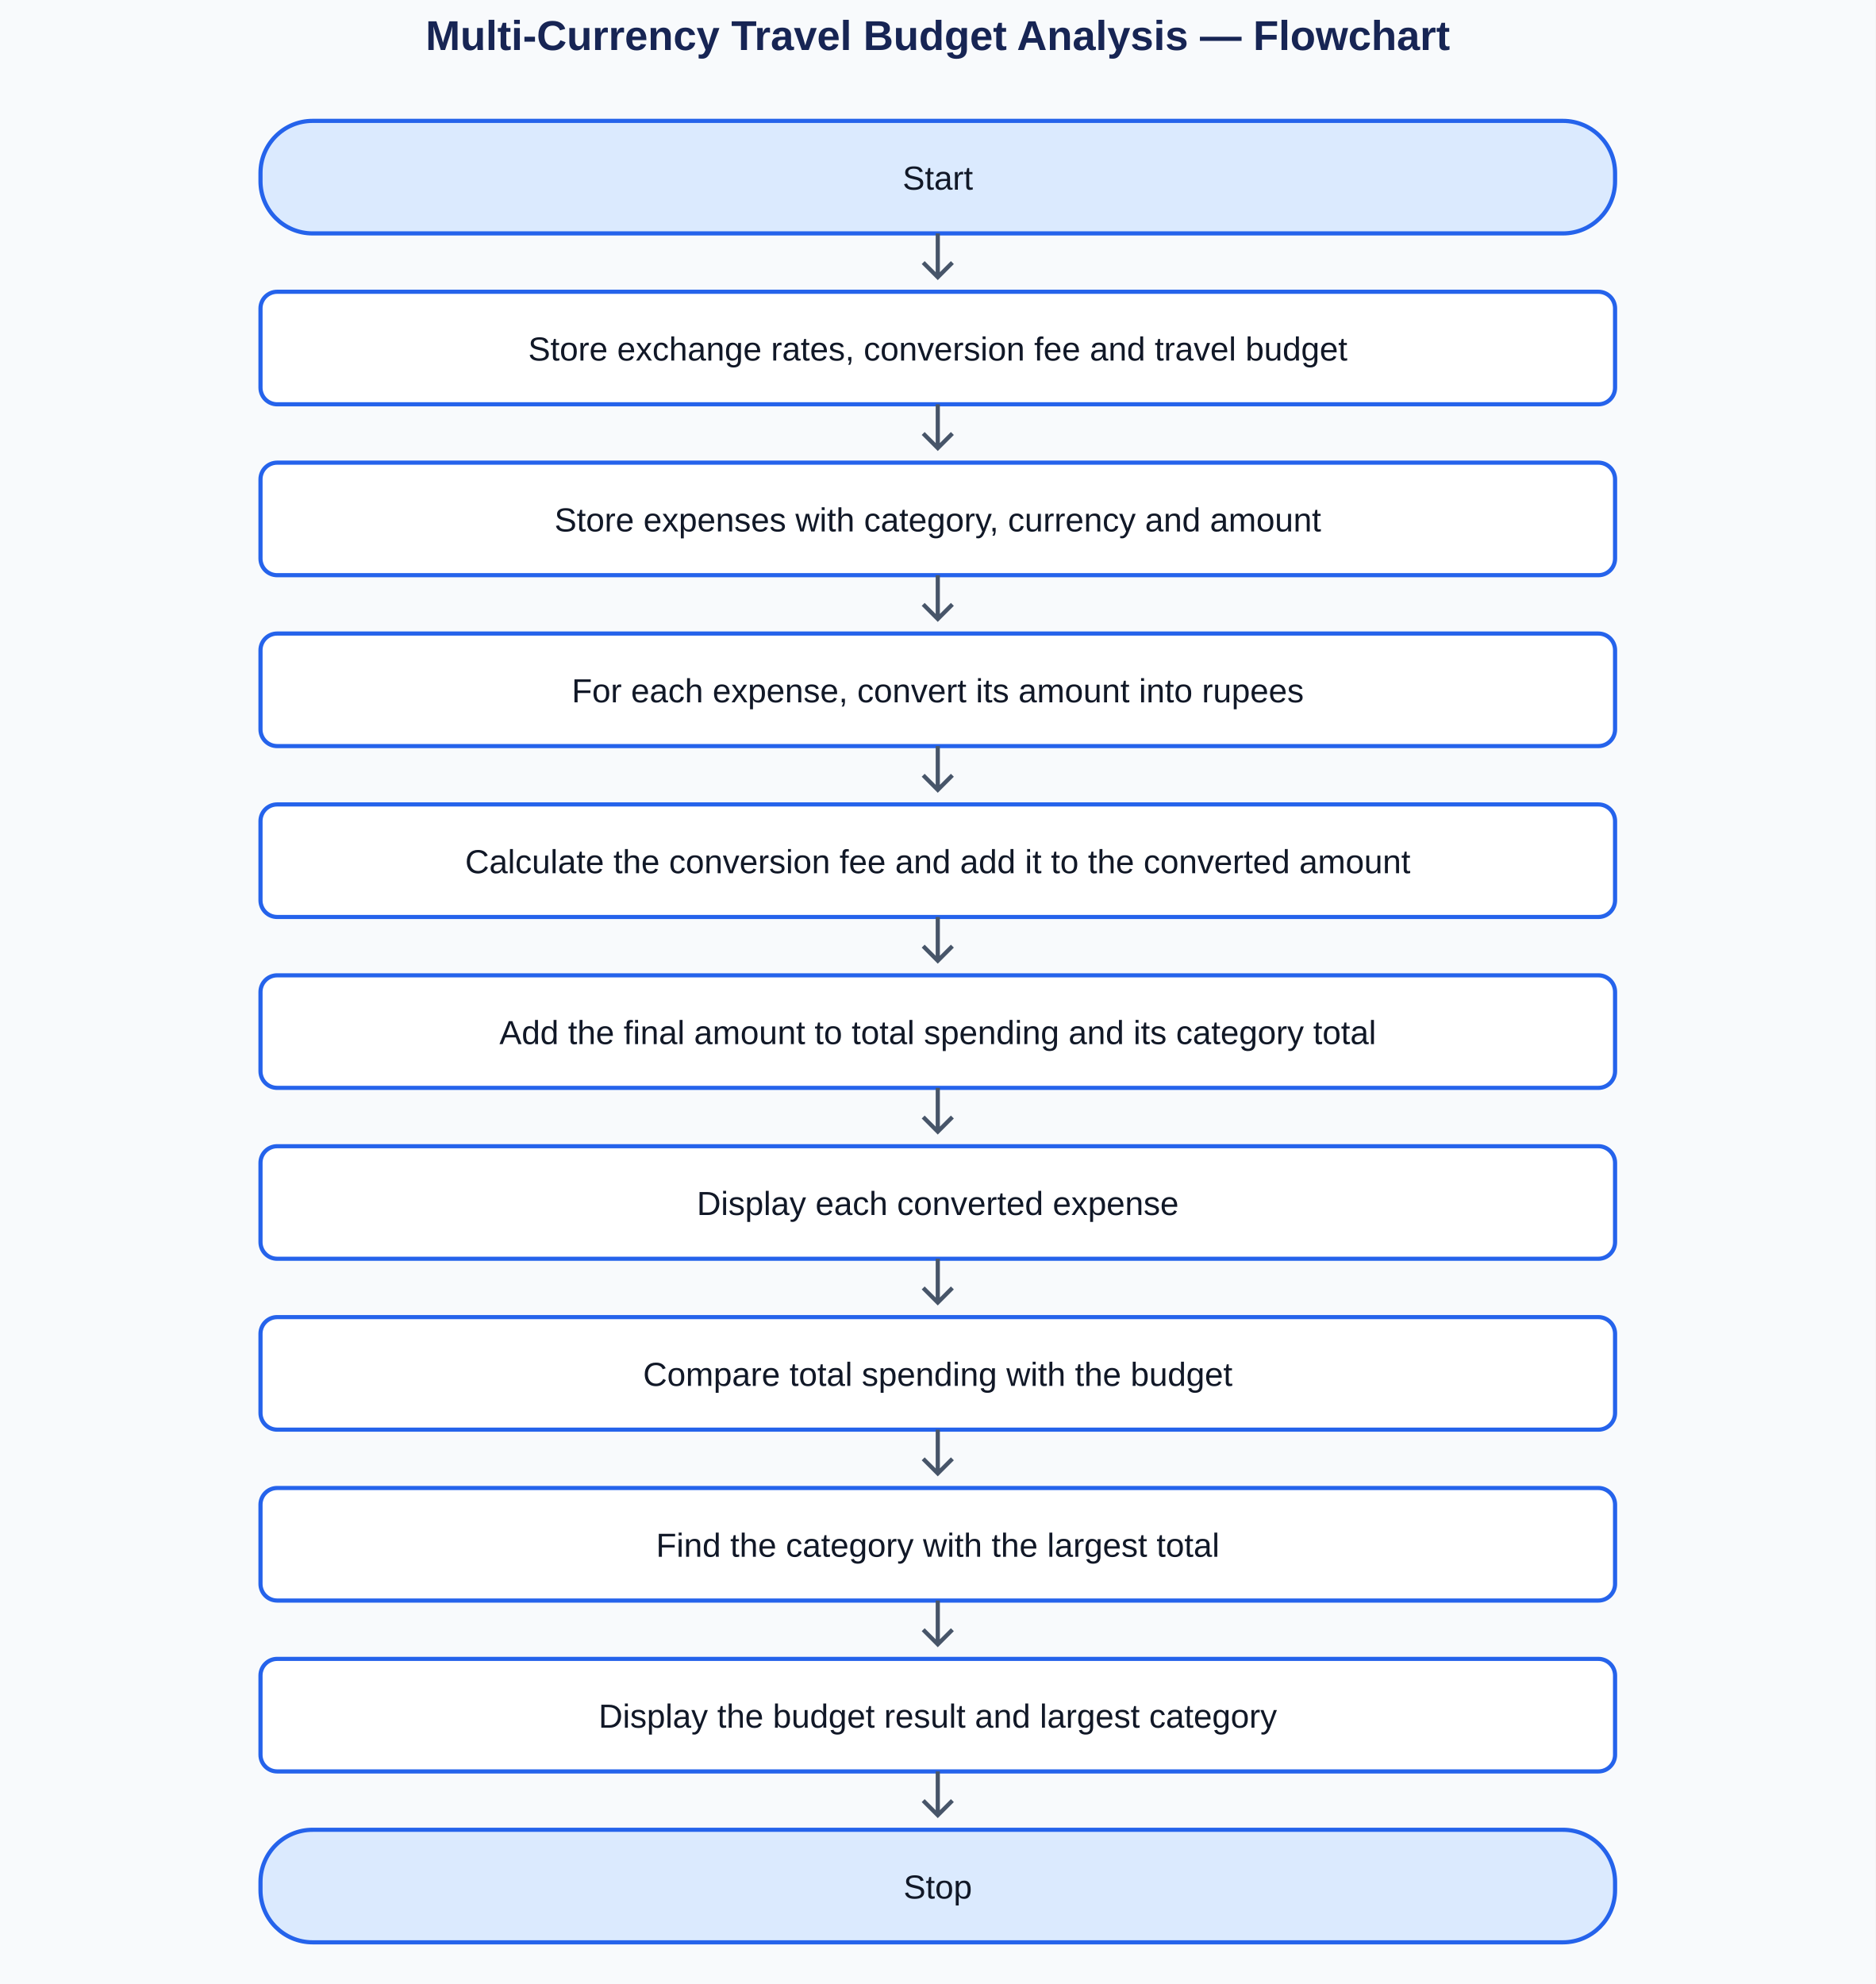
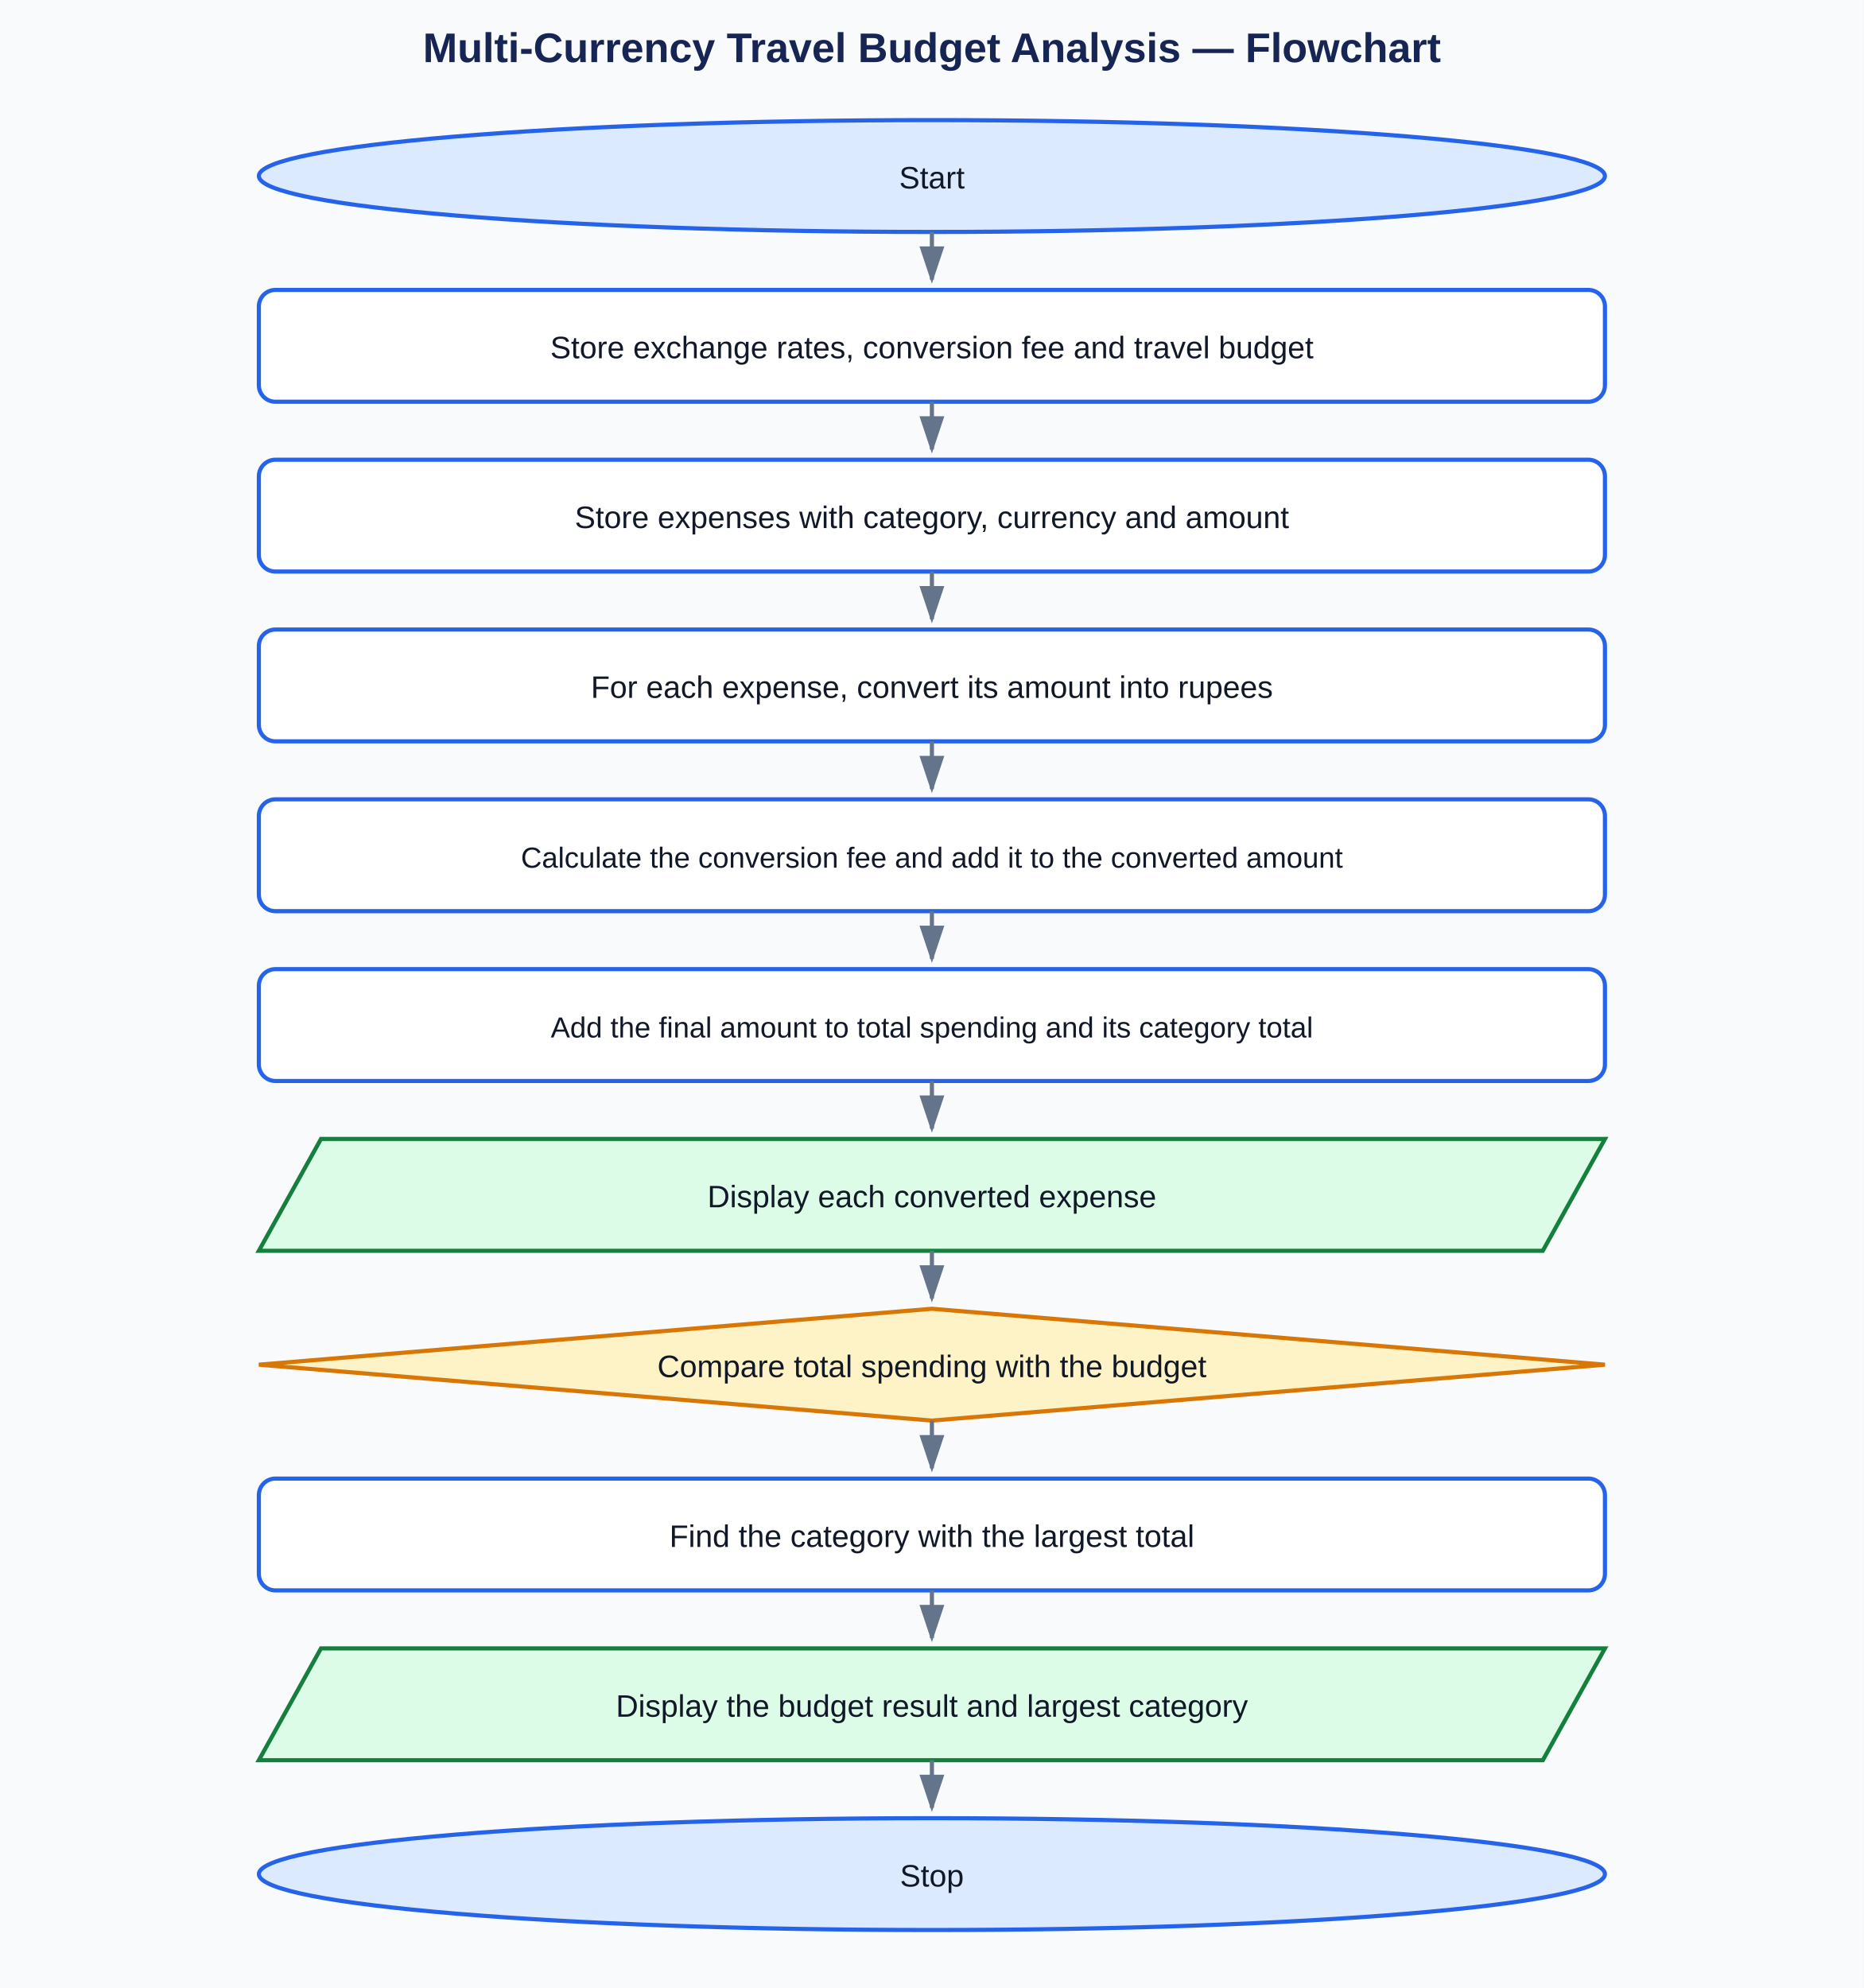
- <svg xmlns="http://www.w3.org/2000/svg" width="900" height="952" viewBox="0 0 900 952">
+ <svg xmlns="http://www.w3.org/2000/svg" width="900" height="960" viewBox="0 0 900 960">
+   <defs>
+     <marker id="arrow" markerWidth="10" markerHeight="10" refX="8" refY="3" orient="auto">
+       <path d="M0 0 L0 6 L9 3 z" fill="#64748b" />
+     </marker>
+   </defs>
  <rect width="100%" height="100%" fill="#f8fafc" />
-   <text x="450" y="24" text-anchor="middle" font-family="Arial" font-size="20" font-weight="bold" fill="#172554">Multi-Currency Travel Budget Analysis — Flowchart</text>
-   <rect x="125" y="58" width="650" height="54" rx="25" fill="#dbeafe" stroke="#2563eb" stroke-width="2" />
-   <text x="450" y="91" text-anchor="middle" font-family="Arial" font-size="16" fill="#111827">Start</text>
-   <path d="M450 112 V133 M443 126 L450 133 L457 126" stroke="#475569" stroke-width="2" fill="none" />
+   <text x="450" y="30" text-anchor="middle" font-family="Arial" font-size="20" font-weight="bold" fill="#172554">Multi-Currency Travel Budget Analysis — Flowchart</text>
+   <ellipse cx="450" cy="85" rx="325" ry="27" fill="#dbeafe" stroke="#2563eb" stroke-width="2" />
+   <text x="450" y="91" text-anchor="middle" font-family="Arial" font-size="15" fill="#111827">Start</text>
+   <path d="M450 112 V135" stroke="#64748b" stroke-width="2" fill="none" marker-end="url(#arrow)" />
  <rect x="125" y="140" width="650" height="54" rx="8" fill="#ffffff" stroke="#2563eb" stroke-width="2" />
-   <text x="450" y="173" text-anchor="middle" font-family="Arial" font-size="16" fill="#111827">Store exchange rates, conversion fee and travel budget</text>
-   <path d="M450 194 V215 M443 208 L450 215 L457 208" stroke="#475569" stroke-width="2" fill="none" />
+   <text x="450" y="173" text-anchor="middle" font-family="Arial" font-size="15" fill="#111827">Store exchange rates, conversion fee and travel budget</text>
+   <path d="M450 194 V217" stroke="#64748b" stroke-width="2" fill="none" marker-end="url(#arrow)" />
  <rect x="125" y="222" width="650" height="54" rx="8" fill="#ffffff" stroke="#2563eb" stroke-width="2" />
-   <text x="450" y="255" text-anchor="middle" font-family="Arial" font-size="16" fill="#111827">Store expenses with category, currency and amount</text>
-   <path d="M450 276 V297 M443 290 L450 297 L457 290" stroke="#475569" stroke-width="2" fill="none" />
+   <text x="450" y="255" text-anchor="middle" font-family="Arial" font-size="15" fill="#111827">Store expenses with category, currency and amount</text>
+   <path d="M450 276 V299" stroke="#64748b" stroke-width="2" fill="none" marker-end="url(#arrow)" />
  <rect x="125" y="304" width="650" height="54" rx="8" fill="#ffffff" stroke="#2563eb" stroke-width="2" />
-   <text x="450" y="337" text-anchor="middle" font-family="Arial" font-size="16" fill="#111827">For each expense, convert its amount into rupees</text>
-   <path d="M450 358 V379 M443 372 L450 379 L457 372" stroke="#475569" stroke-width="2" fill="none" />
+   <text x="450" y="337" text-anchor="middle" font-family="Arial" font-size="15" fill="#111827">For each expense, convert its amount into rupees</text>
+   <path d="M450 358 V381" stroke="#64748b" stroke-width="2" fill="none" marker-end="url(#arrow)" />
  <rect x="125" y="386" width="650" height="54" rx="8" fill="#ffffff" stroke="#2563eb" stroke-width="2" />
-   <text x="450" y="419" text-anchor="middle" font-family="Arial" font-size="16" fill="#111827">Calculate the conversion fee and add it to the converted amount</text>
-   <path d="M450 440 V461 M443 454 L450 461 L457 454" stroke="#475569" stroke-width="2" fill="none" />
+   <text x="450" y="419" text-anchor="middle" font-family="Arial" font-size="14" fill="#111827">Calculate the conversion fee and add it to the converted amount</text>
+   <path d="M450 440 V463" stroke="#64748b" stroke-width="2" fill="none" marker-end="url(#arrow)" />
  <rect x="125" y="468" width="650" height="54" rx="8" fill="#ffffff" stroke="#2563eb" stroke-width="2" />
-   <text x="450" y="501" text-anchor="middle" font-family="Arial" font-size="16" fill="#111827">Add the final amount to total spending and its category total</text>
-   <path d="M450 522 V543 M443 536 L450 543 L457 536" stroke="#475569" stroke-width="2" fill="none" />
-   <rect x="125" y="550" width="650" height="54" rx="8" fill="#ffffff" stroke="#2563eb" stroke-width="2" />
-   <text x="450" y="583" text-anchor="middle" font-family="Arial" font-size="16" fill="#111827">Display each converted expense</text>
-   <path d="M450 604 V625 M443 618 L450 625 L457 618" stroke="#475569" stroke-width="2" fill="none" />
-   <rect x="125" y="632" width="650" height="54" rx="8" fill="#ffffff" stroke="#2563eb" stroke-width="2" />
-   <text x="450" y="665" text-anchor="middle" font-family="Arial" font-size="16" fill="#111827">Compare total spending with the budget</text>
-   <path d="M450 686 V707 M443 700 L450 707 L457 700" stroke="#475569" stroke-width="2" fill="none" />
+   <text x="450" y="501" text-anchor="middle" font-family="Arial" font-size="14" fill="#111827">Add the final amount to total spending and its category total</text>
+   <path d="M450 522 V545" stroke="#64748b" stroke-width="2" fill="none" marker-end="url(#arrow)" />
+   <polygon points="155,550 775,550 745,604 125,604" fill="#dcfce7" stroke="#15803d" stroke-width="2" />
+   <text x="450" y="583" text-anchor="middle" font-family="Arial" font-size="15" fill="#111827">Display each converted expense</text>
+   <path d="M450 604 V627" stroke="#64748b" stroke-width="2" fill="none" marker-end="url(#arrow)" />
+   <polygon points="450,632 775,659 450,686 125,659" fill="#fef3c7" stroke="#d97706" stroke-width="2" />
+   <text x="450" y="665" text-anchor="middle" font-family="Arial" font-size="15" fill="#111827">Compare total spending with the budget</text>
+   <path d="M450 686 V709" stroke="#64748b" stroke-width="2" fill="none" marker-end="url(#arrow)" />
  <rect x="125" y="714" width="650" height="54" rx="8" fill="#ffffff" stroke="#2563eb" stroke-width="2" />
-   <text x="450" y="747" text-anchor="middle" font-family="Arial" font-size="16" fill="#111827">Find the category with the largest total</text>
-   <path d="M450 768 V789 M443 782 L450 789 L457 782" stroke="#475569" stroke-width="2" fill="none" />
-   <rect x="125" y="796" width="650" height="54" rx="8" fill="#ffffff" stroke="#2563eb" stroke-width="2" />
-   <text x="450" y="829" text-anchor="middle" font-family="Arial" font-size="16" fill="#111827">Display the budget result and largest category</text>
-   <path d="M450 850 V871 M443 864 L450 871 L457 864" stroke="#475569" stroke-width="2" fill="none" />
-   <rect x="125" y="878" width="650" height="54" rx="25" fill="#dbeafe" stroke="#2563eb" stroke-width="2" />
-   <text x="450" y="911" text-anchor="middle" font-family="Arial" font-size="16" fill="#111827">Stop</text>
+   <text x="450" y="747" text-anchor="middle" font-family="Arial" font-size="15" fill="#111827">Find the category with the largest total</text>
+   <path d="M450 768 V791" stroke="#64748b" stroke-width="2" fill="none" marker-end="url(#arrow)" />
+   <polygon points="155,796 775,796 745,850 125,850" fill="#dcfce7" stroke="#15803d" stroke-width="2" />
+   <text x="450" y="829" text-anchor="middle" font-family="Arial" font-size="15" fill="#111827">Display the budget result and largest category</text>
+   <path d="M450 850 V873" stroke="#64748b" stroke-width="2" fill="none" marker-end="url(#arrow)" />
+   <ellipse cx="450" cy="905" rx="325" ry="27" fill="#dbeafe" stroke="#2563eb" stroke-width="2" />
+   <text x="450" y="911" text-anchor="middle" font-family="Arial" font-size="15" fill="#111827">Stop</text>
</svg>
